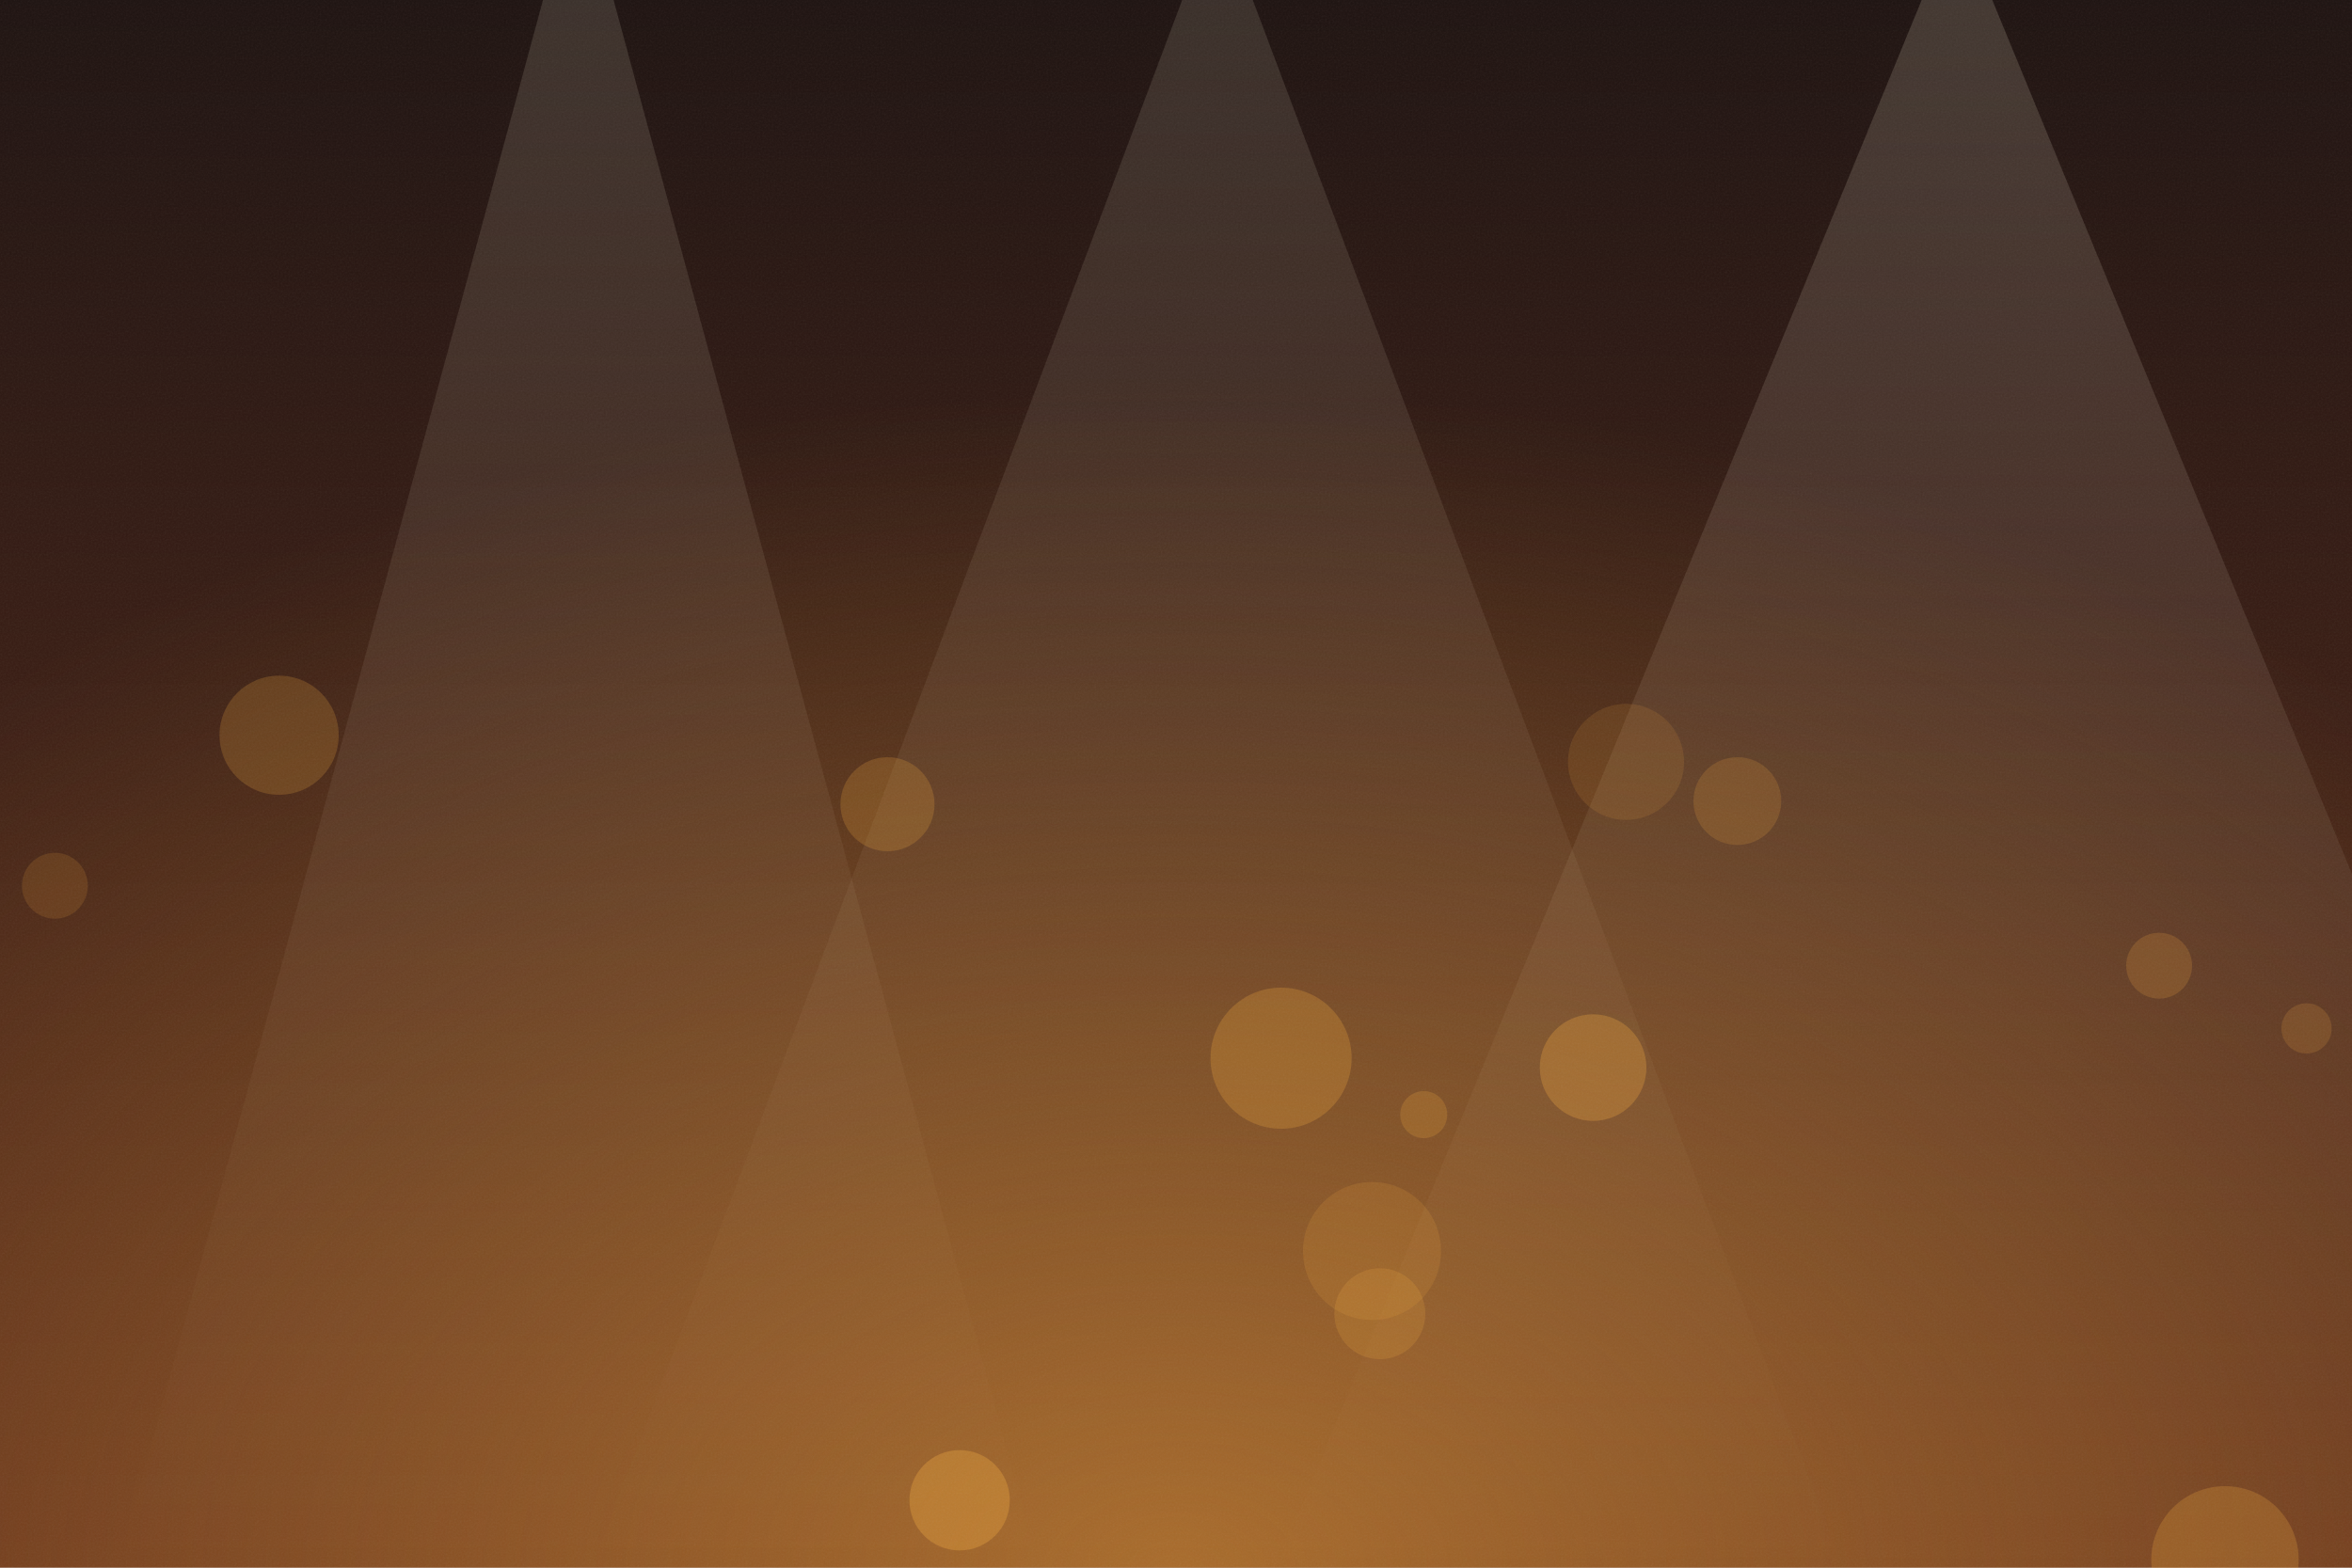
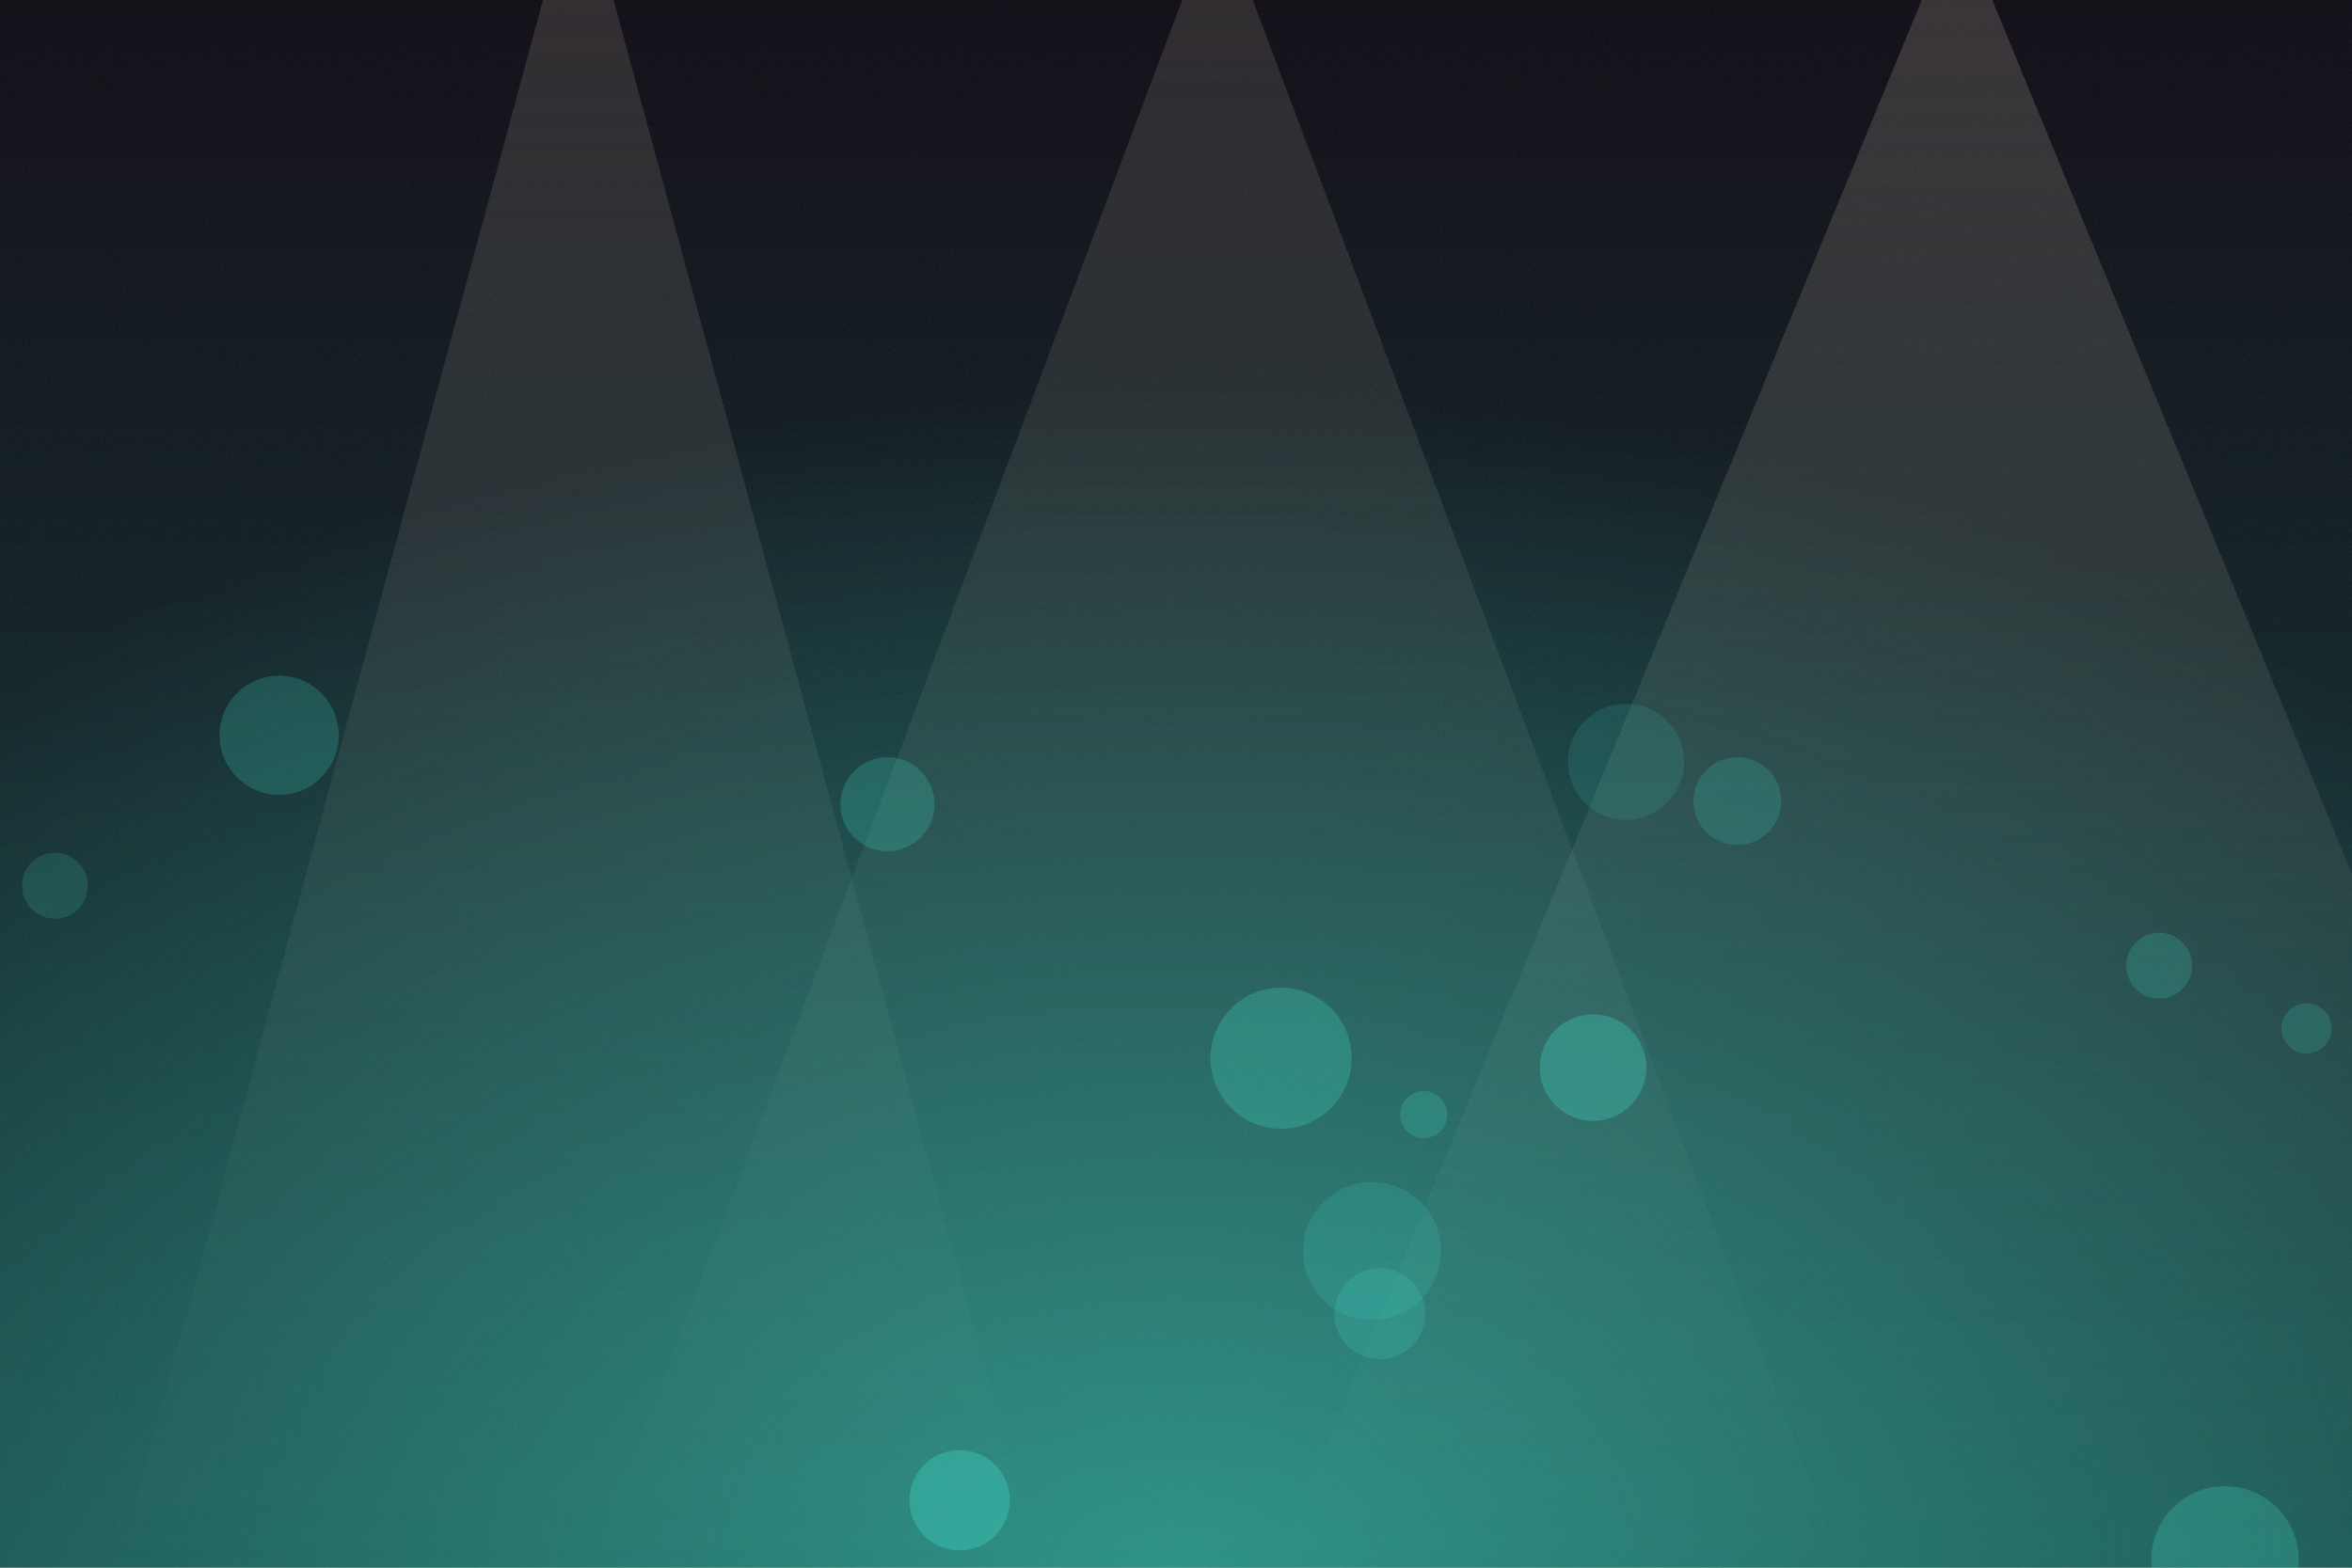
<svg xmlns="http://www.w3.org/2000/svg" width="1500" height="1000" viewBox="0 0 1500 1000">
  <defs>
    <linearGradient id="bg" x1="0" y1="0" x2="0" y2="1">
-       <stop offset="0" stop-color="#1d1210" />
-       <stop offset="1" stop-color="#5c2a18" />
+       <stop offset="0" stop-color="#0f0b14" />
+       <stop offset="1" stop-color="#14403f" />
    </linearGradient>
    <linearGradient id="beam" x1="0" y1="0" x2="0" y2="1">
      <stop offset="0" stop-color="#fff2d6" stop-opacity=".6" />
      <stop offset="1" stop-color="#fff6e3" stop-opacity="0" />
    </linearGradient>
    <radialGradient id="glow" cx=".5" cy="1" r=".75">
-       <stop offset="0" stop-color="#e9a23b" stop-opacity=".55" />
-       <stop offset="1" stop-color="#e9a23b" stop-opacity="0" />
+       <stop offset="0" stop-color="#3dd6c3" stop-opacity=".55" />
+       <stop offset="1" stop-color="#3dd6c3" stop-opacity="0" />
    </radialGradient>
    <filter id="grain">
      <feTurbulence type="fractalNoise" baseFrequency=".85" numOctaves="2" stitchTiles="stitch" />
      <feColorMatrix type="saturate" values="0" />
    </filter>
  </defs>
  <rect width="1500" height="1000" fill="url(#bg)" />
  <polygon points="346.306,0 391.306,0 662.326,1000 75.286,1000" fill="url(#beam)" opacity="0.22" />
  <polygon points="753.956,0 798.956,0 1175.114,1000 377.799,1000" fill="url(#beam)" opacity="0.21" />
  <polygon points="1225.579,0 1270.579,0 1682.104,1000 814.054,1000" fill="url(#beam)" opacity="0.27" />
  <rect width="1500" height="1000" fill="url(#glow)" />
-   <circle cx="1471" cy="656" r="16" fill="#e9a23b" opacity="0.18" />
-   <circle cx="817" cy="675" r="45" fill="#e9a23b" opacity="0.28" />
-   <circle cx="908" cy="711" r="15" fill="#e9a23b" opacity="0.23" />
-   <circle cx="178" cy="469" r="38" fill="#e9a23b" opacity="0.22" />
-   <circle cx="880" cy="838" r="29" fill="#e9a23b" opacity="0.21" />
-   <circle cx="875" cy="798" r="44" fill="#e9a23b" opacity="0.17" />
-   <circle cx="1419" cy="995" r="47" fill="#e9a23b" opacity="0.26" />
-   <circle cx="35" cy="565" r="21" fill="#e9a23b" opacity="0.16" />
-   <circle cx="566" cy="513" r="30" fill="#e9a23b" opacity="0.23" />
-   <circle cx="1108" cy="511" r="28" fill="#e9a23b" opacity="0.19" />
-   <circle cx="1377" cy="616" r="21" fill="#e9a23b" opacity="0.20" />
-   <circle cx="612" cy="957" r="32" fill="#e9a23b" opacity="0.37" />
-   <circle cx="1037" cy="486" r="37" fill="#e9a23b" opacity="0.14" />
-   <circle cx="1016" cy="681" r="34" fill="#e9a23b" opacity="0.32" />
+   <circle cx="1471" cy="656" r="16" fill="#3dd6c3" opacity="0.18" />
+   <circle cx="817" cy="675" r="45" fill="#3dd6c3" opacity="0.28" />
+   <circle cx="908" cy="711" r="15" fill="#3dd6c3" opacity="0.23" />
+   <circle cx="178" cy="469" r="38" fill="#3dd6c3" opacity="0.22" />
+   <circle cx="880" cy="838" r="29" fill="#3dd6c3" opacity="0.21" />
+   <circle cx="875" cy="798" r="44" fill="#3dd6c3" opacity="0.17" />
+   <circle cx="1419" cy="995" r="47" fill="#3dd6c3" opacity="0.26" />
+   <circle cx="35" cy="565" r="21" fill="#3dd6c3" opacity="0.16" />
+   <circle cx="566" cy="513" r="30" fill="#3dd6c3" opacity="0.23" />
+   <circle cx="1108" cy="511" r="28" fill="#3dd6c3" opacity="0.19" />
+   <circle cx="1377" cy="616" r="21" fill="#3dd6c3" opacity="0.20" />
+   <circle cx="612" cy="957" r="32" fill="#3dd6c3" opacity="0.37" />
+   <circle cx="1037" cy="486" r="37" fill="#3dd6c3" opacity="0.14" />
+   <circle cx="1016" cy="681" r="34" fill="#3dd6c3" opacity="0.32" />
  <rect width="1500" height="1000" filter="url(#grain)" opacity=".07" />
</svg>
